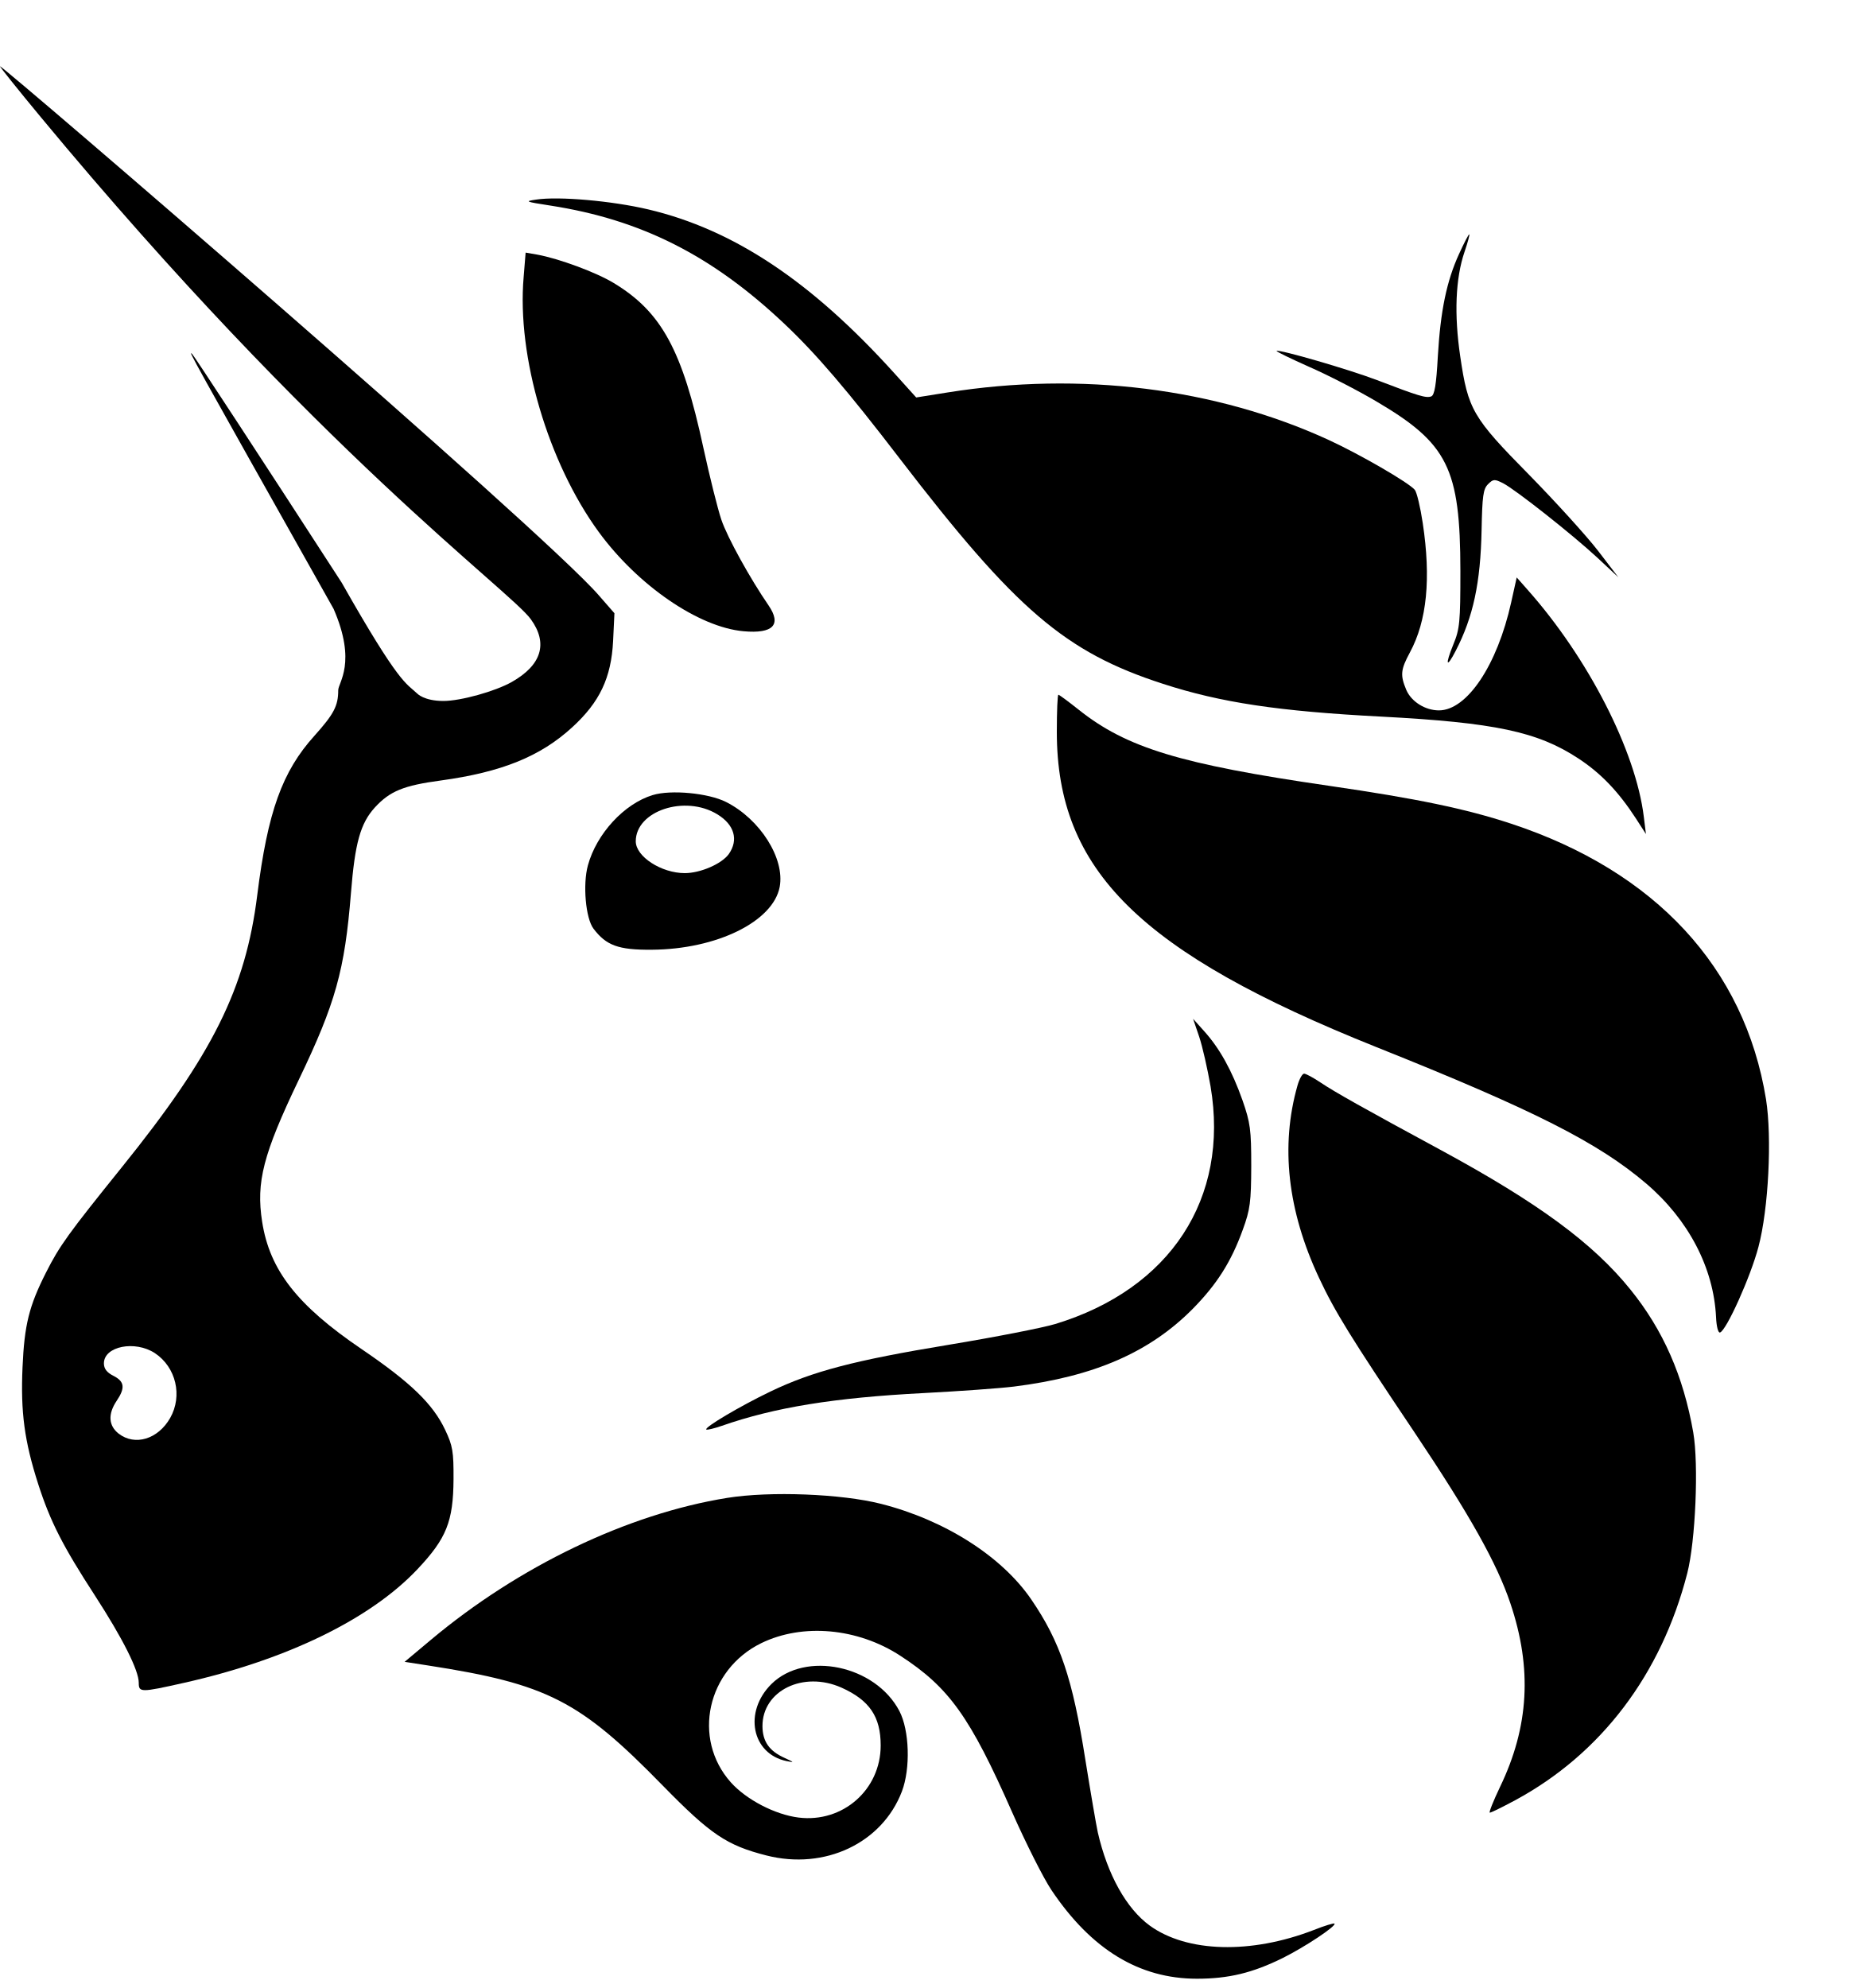
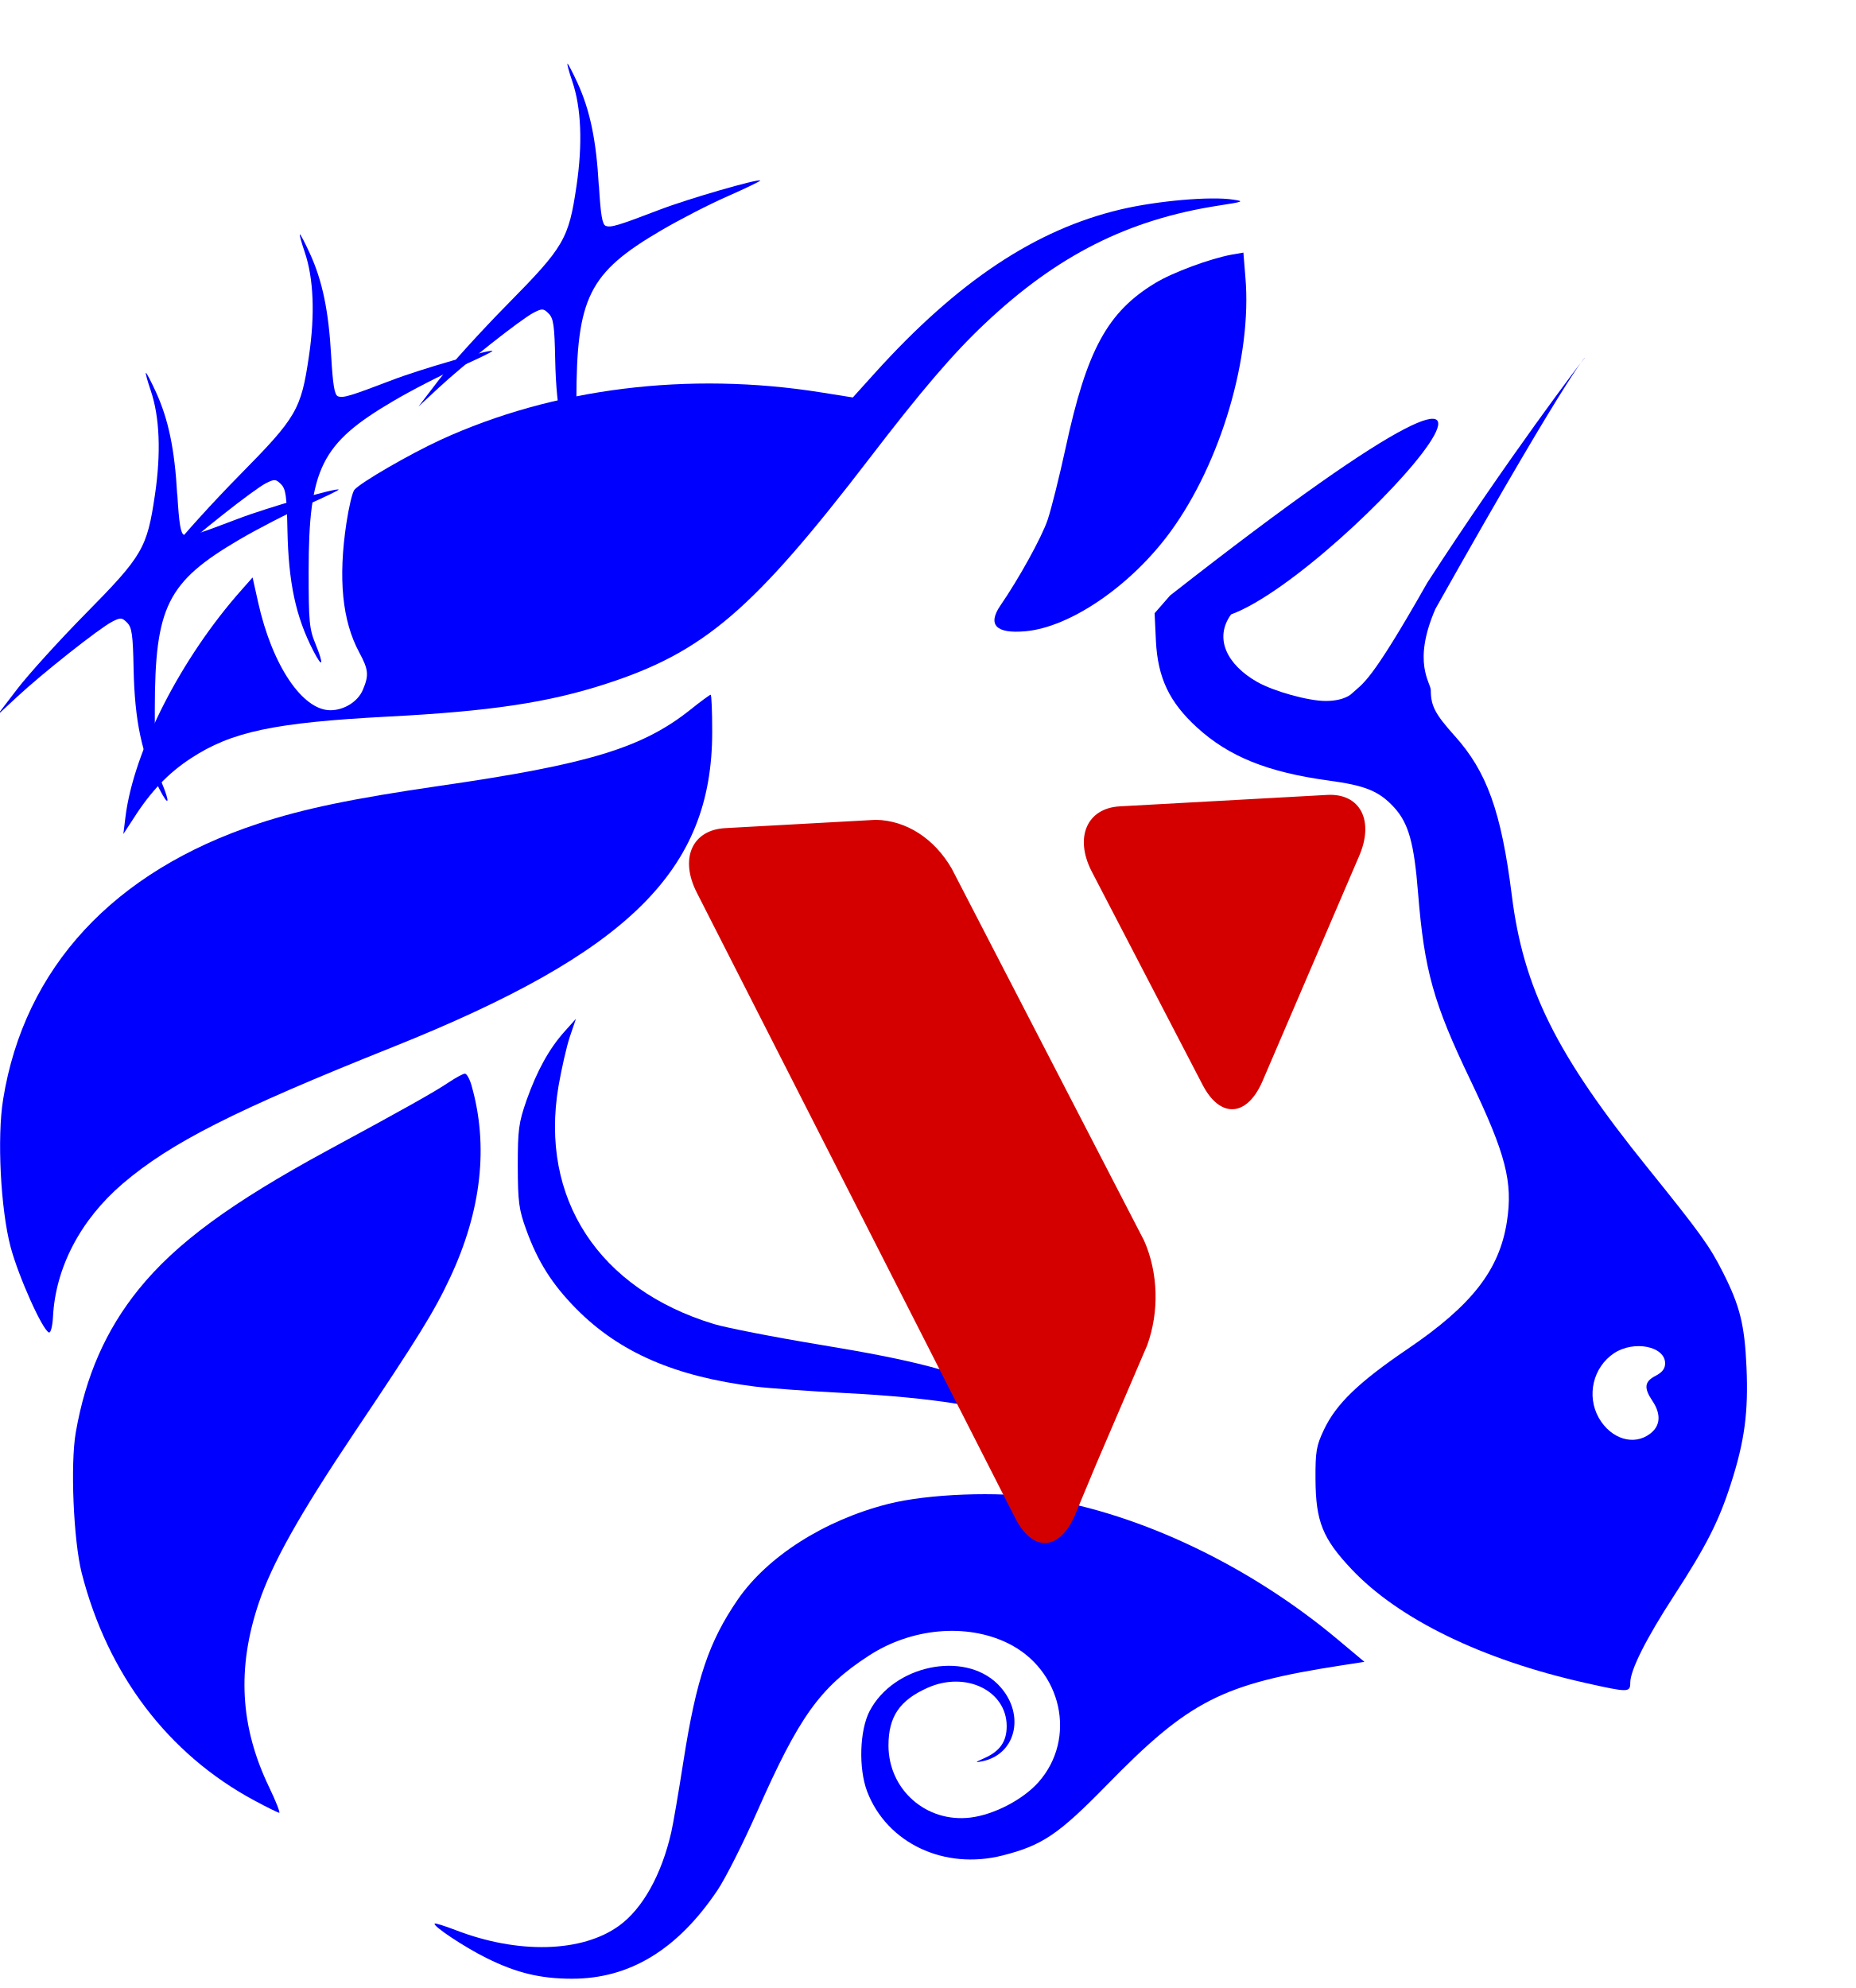
- <svg xmlns="http://www.w3.org/2000/svg" width="14" height="15" viewBox="0 0 14 15" fill="none">
-   <g style="mix-blend-mode:darken">
-     <path d="M4.152 1.551C3.964 1.522 3.956 1.519 4.045 1.506C4.214 1.48 4.615 1.515 4.891 1.58C5.535 1.732 6.121 2.122 6.747 2.815L6.913 2.999L7.151 2.961C8.153 2.801 9.172 2.928 10.024 3.319C10.259 3.427 10.629 3.641 10.675 3.696C10.69 3.714 10.717 3.827 10.735 3.947C10.798 4.365 10.767 4.684 10.638 4.923C10.568 5.053 10.564 5.094 10.611 5.206C10.649 5.294 10.753 5.36 10.857 5.36C11.069 5.36 11.297 5.019 11.402 4.546L11.444 4.357L11.527 4.451C11.983 4.965 12.342 5.665 12.403 6.163L12.419 6.293L12.343 6.175C12.211 5.972 12.078 5.833 11.908 5.722C11.602 5.521 11.279 5.452 10.422 5.407C9.648 5.367 9.21 5.301 8.776 5.16C8.037 4.921 7.665 4.602 6.787 3.458C6.397 2.949 6.157 2.668 5.917 2.442C5.372 1.927 4.837 1.657 4.152 1.551Z" fill="black" />
-     <path d="M10.849 2.686C10.869 2.346 10.915 2.121 11.009 1.916C11.046 1.835 11.08 1.768 11.086 1.768C11.091 1.768 11.075 1.828 11.05 1.901C10.982 2.101 10.971 2.373 11.018 2.69C11.077 3.092 11.111 3.15 11.539 3.584C11.739 3.788 11.972 4.045 12.057 4.155L12.211 4.356L12.057 4.212C11.869 4.037 11.436 3.695 11.341 3.646C11.277 3.614 11.267 3.614 11.228 3.653C11.191 3.689 11.184 3.743 11.179 3.999C11.171 4.398 11.116 4.654 10.984 4.91C10.913 5.048 10.902 5.019 10.966 4.862C11.014 4.746 11.019 4.694 11.019 4.308C11.018 3.533 10.925 3.346 10.382 3.027C10.245 2.946 10.018 2.829 9.878 2.768C9.739 2.706 9.628 2.652 9.632 2.648C9.647 2.633 10.177 2.787 10.39 2.868C10.708 2.99 10.76 3.005 10.799 2.991C10.824 2.981 10.837 2.906 10.849 2.686Z" fill="black" />
-     <path d="M4.517 4.013C4.136 3.491 3.899 2.69 3.951 2.091L3.966 1.906L4.053 1.921C4.217 1.951 4.498 2.055 4.63 2.135C4.991 2.353 5.148 2.64 5.307 3.378C5.354 3.594 5.415 3.839 5.443 3.922C5.488 4.055 5.66 4.366 5.799 4.568C5.899 4.714 5.833 4.783 5.611 4.763C5.272 4.733 4.813 4.418 4.517 4.013Z" fill="black" />
-     <path d="M10.386 7.901C8.602 7.187 7.974 6.567 7.974 5.522C7.974 5.368 7.979 5.242 7.986 5.242C7.992 5.242 8.061 5.293 8.139 5.355C8.501 5.643 8.906 5.766 10.027 5.929C10.688 6.025 11.059 6.102 11.402 6.215C12.49 6.574 13.164 7.302 13.325 8.294C13.371 8.583 13.344 9.123 13.268 9.408C13.209 9.633 13.026 10.039 12.978 10.054C12.964 10.059 12.951 10.008 12.948 9.938C12.93 9.566 12.74 9.203 12.422 8.931C12.06 8.622 11.575 8.376 10.386 7.901Z" fill="black" />
-     <path d="M9.134 8.197C9.111 8.065 9.073 7.896 9.048 7.822L9.002 7.687L9.087 7.782C9.204 7.912 9.296 8.079 9.375 8.302C9.434 8.472 9.441 8.522 9.441 8.798C9.44 9.069 9.433 9.126 9.377 9.279C9.29 9.52 9.182 9.69 9.001 9.874C8.675 10.204 8.256 10.386 7.651 10.462C7.546 10.475 7.24 10.497 6.971 10.511C6.292 10.546 5.845 10.619 5.444 10.759C5.386 10.779 5.335 10.791 5.329 10.786C5.313 10.77 5.587 10.608 5.812 10.5C6.13 10.347 6.447 10.264 7.157 10.147C7.508 10.089 7.87 10.018 7.962 9.99C8.83 9.726 9.277 9.043 9.134 8.197Z" fill="black" />
-     <path d="M9.952 9.641C9.715 9.135 9.66 8.646 9.79 8.19C9.804 8.141 9.826 8.101 9.84 8.101C9.853 8.101 9.909 8.131 9.964 8.168C10.073 8.241 10.292 8.364 10.876 8.68C11.604 9.075 12.02 9.38 12.302 9.73C12.549 10.035 12.702 10.384 12.776 10.808C12.818 11.049 12.793 11.628 12.731 11.87C12.535 12.634 12.08 13.234 11.431 13.584C11.336 13.635 11.251 13.677 11.241 13.677C11.232 13.678 11.267 13.59 11.318 13.483C11.537 13.029 11.562 12.588 11.396 12.097C11.295 11.796 11.089 11.429 10.673 10.808C10.189 10.087 10.071 9.895 9.952 9.641Z" fill="black" />
-     <path d="M3.25 12.374C3.913 11.818 4.736 11.423 5.487 11.302C5.81 11.25 6.349 11.271 6.648 11.347C7.128 11.469 7.558 11.742 7.781 12.068C7.999 12.387 8.093 12.664 8.19 13.282C8.229 13.525 8.271 13.77 8.283 13.825C8.356 14.145 8.499 14.401 8.675 14.529C8.956 14.733 9.439 14.746 9.914 14.562C9.994 14.53 10.064 14.509 10.069 14.514C10.086 14.531 9.847 14.69 9.678 14.774C9.451 14.886 9.271 14.93 9.031 14.93C8.596 14.93 8.235 14.71 7.934 14.262C7.874 14.173 7.741 13.909 7.637 13.674C7.319 12.953 7.162 12.733 6.793 12.493C6.471 12.283 6.056 12.246 5.744 12.398C5.335 12.598 5.22 13.118 5.514 13.448C5.631 13.579 5.848 13.692 6.026 13.714C6.359 13.755 6.645 13.504 6.645 13.17C6.645 12.953 6.561 12.829 6.35 12.734C6.061 12.605 5.752 12.756 5.753 13.025C5.754 13.14 5.804 13.212 5.92 13.264C5.994 13.298 5.996 13.3 5.935 13.288C5.671 13.233 5.609 12.916 5.821 12.706C6.077 12.454 6.605 12.565 6.786 12.91C6.862 13.055 6.871 13.343 6.805 13.517C6.656 13.907 6.223 14.112 5.783 14C5.484 13.924 5.362 13.842 5.001 13.473C4.374 12.831 4.131 12.706 3.227 12.566L3.053 12.539L3.25 12.374Z" fill="black" />
-     <path fill-rule="evenodd" clip-rule="evenodd" d="M0.308 0.884C2.402 3.41 3.845 4.452 4.005 4.672C4.137 4.854 4.087 5.018 3.861 5.146C3.735 5.217 3.475 5.289 3.346 5.289C3.199 5.289 3.148 5.233 3.148 5.233C3.063 5.153 3.015 5.167 2.578 4.396C1.972 3.46 1.464 2.684 1.45 2.671C1.418 2.641 1.419 2.642 2.517 4.594C2.694 5.001 2.552 5.15 2.552 5.208C2.552 5.326 2.519 5.388 2.373 5.551C2.129 5.821 2.02 6.125 1.941 6.754C1.853 7.459 1.605 7.957 0.917 8.81C0.515 9.309 0.449 9.4 0.347 9.602C0.219 9.855 0.184 9.997 0.17 10.316C0.155 10.655 0.184 10.873 0.288 11.197C0.379 11.48 0.474 11.666 0.717 12.04C0.926 12.363 1.047 12.603 1.047 12.697C1.047 12.771 1.061 12.771 1.386 12.698C2.163 12.524 2.794 12.217 3.149 11.841C3.369 11.608 3.42 11.48 3.422 11.161C3.423 10.953 3.416 10.909 3.359 10.789C3.267 10.594 3.099 10.431 2.728 10.179C2.243 9.85 2.035 9.584 1.978 9.219C1.931 8.919 1.986 8.708 2.254 8.148C2.532 7.569 2.601 7.322 2.648 6.739C2.678 6.362 2.719 6.213 2.828 6.093C2.942 5.969 3.044 5.927 3.326 5.889C3.785 5.826 4.077 5.708 4.317 5.488C4.525 5.298 4.612 5.114 4.626 4.837L4.636 4.627L4.519 4.493C4.098 4.004 0.026 0.5 0 0.5C-0.005 0.5 0.133 0.673 0.308 0.884ZM1.284 10.699C1.379 10.531 1.328 10.316 1.169 10.21C1.018 10.111 0.784 10.158 0.784 10.287C0.784 10.327 0.806 10.356 0.856 10.381C0.94 10.424 0.946 10.472 0.88 10.57C0.813 10.67 0.819 10.757 0.895 10.817C1.018 10.912 1.192 10.86 1.284 10.699Z" fill="black" />
-     <path fill-rule="evenodd" clip-rule="evenodd" d="M4.925 5.999C4.71 6.064 4.501 6.291 4.436 6.529C4.396 6.674 4.419 6.929 4.478 7.007C4.574 7.134 4.666 7.168 4.917 7.166C5.407 7.163 5.833 6.954 5.883 6.692C5.923 6.478 5.736 6.181 5.478 6.051C5.345 5.984 5.062 5.957 4.925 5.999ZM5.499 6.444C5.574 6.337 5.541 6.222 5.412 6.144C5.168 5.995 4.797 6.118 4.797 6.348C4.797 6.463 4.99 6.588 5.167 6.588C5.285 6.588 5.446 6.518 5.499 6.444Z" fill="black" />
+ <svg xmlns="http://www.w3.org/2000/svg" id="svg22" version="1.1" fill="none" viewBox="0 0 14 15" height="15" width="14">
+   <defs id="defs26" />
+   <g transform="matrix(-1,0,0,1,13.34776,0)" id="g20" style="mix-blend-mode:darken;fill:#0000ff">
+     <path style="fill:#0000ff" id="path2" fill="#000000" d="M 4.152,1.551 C 3.964,1.522 3.956,1.519 4.045,1.506 4.214,1.48 4.615,1.515 4.891,1.58 5.535,1.732 6.121,2.122 6.747,2.815 l 0.166,0.184 0.238,-0.038 C 8.153,2.801 9.172,2.928 10.024,3.319 c 0.234,0.108 0.604,0.322 0.65,0.377 0.015,0.018 0.042,0.131 0.06,0.251 0.063,0.417 0.032,0.737 -0.097,0.976 -0.07,0.13 -0.074,0.171 -0.027,0.282 0.037,0.089 0.142,0.154 0.245,0.154 0.212,-2.9e-4 0.44,-0.341 0.545,-0.814 l 0.042,-0.188 0.083,0.094 c 0.456,0.513 0.814,1.214 0.876,1.712 l 0.016,0.13 -0.077,-0.118 C 12.211,5.972 12.078,5.833 11.908,5.722 11.602,5.521 11.279,5.452 10.422,5.407 9.648,5.367 9.21,5.301 8.776,5.16 8.037,4.921 7.665,4.602 6.787,3.458 6.397,2.949 6.157,2.668 5.917,2.442 5.372,1.927 4.837,1.657 4.152,1.551 Z" />
+     <path style="fill:#0000ff" id="path4" fill="#000000" d="m 10.849,2.686 c 0.019,-0.341 0.066,-0.565 0.159,-0.77 0.037,-0.081 0.072,-0.148 0.077,-0.148 0.005,0 -0.011,0.06 -0.036,0.133 -0.068,0.199 -0.079,0.471 -0.032,0.788 0.059,0.402 0.093,0.46 0.521,0.894 0.201,0.204 0.434,0.461 0.518,0.571 L 12.211,4.356 12.057,4.212 C 11.869,4.037 11.436,3.695 11.341,3.646 11.277,3.614 11.267,3.614 11.228,3.653 11.191,3.689 11.184,3.743 11.179,3.999 11.171,4.398 11.116,4.654 10.984,4.91 10.913,5.048 10.902,5.019 10.966,4.862 11.014,4.746 11.019,4.694 11.019,4.308 11.018,3.533 10.925,3.346 10.382,3.027 10.245,2.946 10.018,2.829 9.878,2.768 9.739,2.706 9.628,2.652 9.632,2.648 c 0.015,-0.015 0.545,0.138 0.758,0.22 0.317,0.121 0.369,0.137 0.408,0.122 0.026,-0.01 0.038,-0.085 0.051,-0.304 z" />
+     <path style="fill:#0000ff" id="path6" fill="#000000" d="M 4.517,4.013 C 4.136,3.491 3.899,2.69 3.951,2.091 L 3.966,1.906 4.053,1.921 C 4.217,1.951 4.498,2.055 4.63,2.135 4.991,2.353 5.148,2.64 5.307,3.378 5.354,3.594 5.415,3.839 5.443,3.922 5.488,4.055 5.66,4.366 5.799,4.568 5.899,4.714 5.833,4.783 5.611,4.763 5.272,4.733 4.813,4.418 4.517,4.013 Z" />
+     <path style="fill:#0000ff" id="path8" fill="#000000" d="M 10.386,7.901 C 8.602,7.187 7.974,6.567 7.974,5.522 c 0,-0.154 0.005,-0.28 0.012,-0.28 0.006,0 0.076,0.051 0.153,0.113 0.362,0.288 0.767,0.412 1.888,0.574 0.66,0.096 1.031,0.173 1.374,0.286 1.089,0.359 1.763,1.087 1.923,2.079 0.047,0.288 0.019,0.829 -0.056,1.114 -0.06,0.225 -0.242,0.631 -0.29,0.646 -0.013,0.004 -0.026,-0.047 -0.03,-0.116 C 12.93,9.566 12.74,9.203 12.422,8.931 12.06,8.622 11.575,8.376 10.386,7.901 Z" />
+     <path style="fill:#0000ff" id="path10" fill="#000000" d="M 9.134,8.197 C 9.111,8.065 9.073,7.896 9.048,7.822 L 9.002,7.687 9.087,7.782 C 9.204,7.912 9.296,8.079 9.375,8.302 9.434,8.472 9.441,8.522 9.441,8.798 9.44,9.069 9.433,9.126 9.377,9.279 9.29,9.52 9.182,9.69 9.001,9.874 8.675,10.204 8.256,10.386 7.651,10.462 7.546,10.475 7.24,10.497 6.971,10.511 6.292,10.546 5.845,10.619 5.444,10.759 5.386,10.779 5.335,10.791 5.329,10.786 5.313,10.77 5.587,10.608 5.812,10.5 6.13,10.347 6.447,10.264 7.157,10.147 7.508,10.089 7.87,10.018 7.962,9.99 8.83,9.726 9.277,9.043 9.134,8.197 Z" />
+     <path style="fill:#0000ff" id="path12" fill="#000000" d="M 9.952,9.641 C 9.715,9.135 9.66,8.646 9.79,8.19 9.804,8.141 9.826,8.101 9.84,8.101 c 0.013,0 0.069,0.03 0.124,0.067 0.109,0.073 0.328,0.196 0.912,0.512 0.728,0.395 1.144,0.7 1.426,1.049 0.247,0.306 0.4,0.654 0.474,1.079 0.042,0.24 0.017,0.819 -0.045,1.062 -0.196,0.764 -0.651,1.364 -1.3,1.714 -0.095,0.051 -0.18,0.093 -0.19,0.094 -0.009,2e-4 0.025,-0.087 0.077,-0.195 0.218,-0.454 0.243,-0.895 0.078,-1.386 C 11.295,11.796 11.089,11.429 10.673,10.808 10.189,10.087 10.071,9.895 9.952,9.641 Z" />
+     <path style="fill:#0000ff" id="path14" fill="#000000" d="m 3.25,12.374 c 0.662,-0.556 1.486,-0.95 2.236,-1.071 0.323,-0.052 0.862,-0.032 1.162,0.045 0.48,0.122 0.909,0.396 1.133,0.721 0.218,0.318 0.312,0.596 0.409,1.213 0.038,0.244 0.08,0.488 0.093,0.543 0.073,0.32 0.216,0.576 0.392,0.704 0.28,0.204 0.763,0.217 1.238,0.033 0.081,-0.031 0.151,-0.053 0.155,-0.048 0.017,0.017 -0.222,0.176 -0.391,0.26 C 9.451,14.886 9.271,14.93 9.031,14.93 8.596,14.93 8.235,14.71 7.934,14.262 7.874,14.173 7.741,13.909 7.637,13.674 7.319,12.953 7.162,12.733 6.793,12.493 6.471,12.283 6.056,12.246 5.744,12.398 c -0.41,0.2 -0.524,0.72 -0.231,1.05 0.117,0.131 0.334,0.244 0.512,0.266 0.333,0.041 0.619,-0.21 0.619,-0.544 0,-0.217 -0.084,-0.341 -0.295,-0.435 -0.288,-0.129 -0.598,0.022 -0.597,0.291 6.4e-4,0.115 0.051,0.187 0.167,0.239 0.074,0.033 0.076,0.036 0.015,0.024 C 5.671,13.233 5.609,12.916 5.821,12.706 6.077,12.454 6.605,12.565 6.786,12.91 6.862,13.055 6.871,13.343 6.805,13.517 6.656,13.907 6.223,14.112 5.783,14 5.484,13.924 5.362,13.842 5.001,13.473 4.374,12.831 4.131,12.706 3.227,12.566 L 3.053,12.539 Z" />
+     <path style="fill:#0000ff" id="path16" fill="#000000" d="M 4.059,4.636 C 4.191,4.818 4.087,5.018 3.861,5.146 3.735,5.217 3.475,5.289 3.346,5.289 3.199,5.289 3.148,5.233 3.148,5.233 3.063,5.153 3.015,5.167 2.578,4.396 1.972,3.46 1.41,2.72 1.396,2.707 1.364,2.677 1.419,2.642 2.517,4.594 2.694,5.001 2.552,5.15 2.552,5.208 2.552,5.326 2.519,5.388 2.373,5.551 2.129,5.821 2.02,6.125 1.941,6.754 1.853,7.459 1.605,7.957 0.917,8.81 0.515,9.309 0.449,9.4 0.347,9.602 0.219,9.855 0.184,9.997 0.17,10.316 c -0.015,0.338 0.014,0.557 0.118,0.88 0.091,0.283 0.186,0.47 0.429,0.844 0.21,0.323 0.33,0.562 0.33,0.656 0,0.075 0.014,0.075 0.339,0.002 0.777,-0.174 1.408,-0.481 1.763,-0.857 0.22,-0.233 0.271,-0.361 0.273,-0.68 C 3.423,10.953 3.416,10.909 3.359,10.789 3.267,10.594 3.099,10.431 2.728,10.179 2.243,9.85 2.035,9.584 1.978,9.219 1.931,8.919 1.986,8.708 2.254,8.148 2.532,7.569 2.601,7.322 2.648,6.739 2.678,6.362 2.719,6.213 2.828,6.093 2.942,5.969 3.044,5.927 3.326,5.889 3.785,5.826 4.077,5.708 4.317,5.488 4.525,5.298 4.612,5.114 4.626,4.837 L 4.636,4.627 4.519,4.493 C 0.788,1.57 3.195,4.318 4.059,4.636 Z M 1.284,10.699 C 1.379,10.531 1.328,10.316 1.169,10.21 1.018,10.111 0.784,10.158 0.784,10.287 c 0,0.04 0.022,0.068 0.072,0.094 0.084,0.043 0.09,0.091 0.024,0.189 -0.067,0.1 -0.061,0.187 0.015,0.246 0.123,0.096 0.297,0.043 0.389,-0.117 z" clip-rule="evenodd" fill-rule="evenodd" />
  </g>
+   <g id="g916" transform="matrix(0.04821587,0.01451372,-0.01022551,0.06568871,-10.37786,-10.13799)" style="fill:#d40000">
+     <path id="path914" d="m 441.881,181.31 c 3.406,3.128 7.36,2.085 8.855,-2.335 l 9.213,-27.912 c 1.495,-4.421 -1.289,-6.971 -6.19,-5.679 l -30.742,8.107 c -4.845,1.278 -6.071,4.886 -2.721,8.028 z m -17.876,53.772 c 3.406,3.128 7.304,2.1 8.799,-2.32 l 2.014,-6.359 4.839,-14.68 c 1.044,-4.09 -0.024,-8.311 -2.879,-11.373 l -37.421,-34.474 c -3.305,-2.731 -7.911,-3.794 -12.485,-2.853 l -22.333,5.889 c -4.901,1.292 -6.139,4.851 -2.721,8.028 z" class="st1" style="fill:#d40000;fill-opacity:1;stroke-width:0.543" />
+   </g>
+   <rect y="0.651" x="6.777" height="1.988" width="6.831" id="rect863" style="fill:#000000;fill-opacity:0" />
+   <rect y="0.398" x="10.319" height="1.88" width="2.982" id="rect865" style="fill:#000000;fill-opacity:0" />
+   <rect y="1.518" x="10.97" height="1.627" width="2.458" id="rect867" style="fill:#000000;fill-opacity:0;stroke-width:2.732" />
+   <rect y="2.892" x="4.572" height="3.578" width="2.024" id="rect871" style="fill:#000000;fill-opacity:0" />
+   <rect y="0.416" x="4.373" height="1.211" width="3.054" id="rect873" style="fill:#000000;fill-opacity:0" />
+   <path id="path875" d="m 12.114,12.723 c -0.03,-0.008 -0.131,-0.033 -0.226,-0.055 -0.532,-0.125 -1.04,-0.338 -1.382,-0.582 -0.213,-0.151 -0.423,-0.374 -0.5,-0.53 -0.061,-0.125 -0.061,-0.125 -0.061,-0.387 0,-0.263 4.6e-6,-0.263 0.062,-0.389 0.081,-0.164 0.247,-0.328 0.553,-0.546 0.531,-0.377 0.712,-0.584 0.791,-0.901 C 11.441,8.977 11.4,8.785 11.094,8.123 10.827,7.546 10.773,7.353 10.713,6.769 10.667,6.325 10.633,6.207 10.512,6.079 10.398,5.96 10.316,5.927 9.991,5.874 9.526,5.798 9.233,5.669 9,5.437 8.815,5.251 8.726,5.025 8.726,4.731 8.726,4.634 8.731,4.622 8.808,4.532 8.997,4.313 9.839,3.549 11.184,2.375 c 1.181,-1.031 2.041,-1.768 2.051,-1.758 0.008,0.008 -0.442,0.549 -0.765,0.919 -0.855,0.979 -1.731,1.861 -2.767,2.786 -0.378,0.337 -0.434,0.406 -0.434,0.54 -3.034e-4,0.107 0.048,0.182 0.166,0.26 0.155,0.102 0.355,0.161 0.549,0.163 l 0.164,0.001 0.085,-0.069 c 0.088,-0.072 0.27,-0.334 0.448,-0.645 0.13,-0.227 0.995,-1.556 1.005,-1.546 0.004,0.004 -0.189,0.359 -0.429,0.787 -0.241,0.428 -0.453,0.825 -0.473,0.882 -0.047,0.136 -0.06,0.283 -0.034,0.383 0.012,0.045 0.028,0.119 0.036,0.165 0.02,0.11 0.05,0.163 0.172,0.304 0.248,0.287 0.353,0.57 0.433,1.166 0.106,0.782 0.334,1.236 1.112,2.205 0.287,0.357 0.396,0.514 0.491,0.702 0.144,0.287 0.165,0.39 0.166,0.816 5.6e-4,0.349 -0.001,0.369 -0.056,0.57 -0.104,0.383 -0.182,0.55 -0.495,1.049 -0.2,0.32 -0.297,0.508 -0.315,0.614 -0.011,0.066 -0.016,0.071 -0.069,0.07 -0.031,-8.96e-4 -0.082,-0.008 -0.111,-0.016 z m 0.287,-1.869 c 0.124,-0.052 0.151,-0.161 0.073,-0.295 -0.053,-0.091 -0.047,-0.13 0.027,-0.174 0.059,-0.035 0.082,-0.084 0.064,-0.139 -0.033,-0.105 -0.291,-0.123 -0.415,-0.028 -0.221,0.169 -0.162,0.565 0.095,0.643 0.071,0.021 0.089,0.021 0.156,-0.007 z" style="fill:#000000;fill-opacity:0;stroke-width:0.018" />
+   <path id="path877" d="m 12.114,12.723 c -0.03,-0.008 -0.131,-0.033 -0.226,-0.055 -0.532,-0.125 -1.04,-0.338 -1.382,-0.582 -0.213,-0.151 -0.423,-0.374 -0.5,-0.53 -0.061,-0.125 -0.061,-0.125 -0.061,-0.387 0,-0.263 4.6e-6,-0.263 0.062,-0.389 0.081,-0.164 0.247,-0.328 0.553,-0.546 0.531,-0.377 0.712,-0.584 0.791,-0.901 C 11.441,8.977 11.4,8.785 11.094,8.123 10.827,7.546 10.773,7.353 10.713,6.769 10.667,6.325 10.633,6.207 10.512,6.079 10.398,5.96 10.316,5.927 9.991,5.874 9.526,5.798 9.233,5.669 9,5.437 8.815,5.251 8.726,5.025 8.726,4.731 8.726,4.634 8.731,4.622 8.808,4.532 8.997,4.313 9.839,3.549 11.184,2.375 c 1.181,-1.031 2.041,-1.768 2.051,-1.758 0.008,0.008 -0.442,0.549 -0.765,0.919 -0.855,0.979 -1.731,1.861 -2.767,2.786 -0.378,0.337 -0.434,0.406 -0.434,0.54 -3.034e-4,0.107 0.048,0.182 0.166,0.26 0.155,0.102 0.355,0.161 0.549,0.163 l 0.164,0.001 0.085,-0.069 c 0.088,-0.072 0.27,-0.334 0.448,-0.645 0.13,-0.227 0.995,-1.556 1.005,-1.546 0.004,0.004 -0.189,0.359 -0.429,0.787 -0.241,0.428 -0.453,0.825 -0.473,0.882 -0.047,0.136 -0.06,0.283 -0.034,0.383 0.012,0.045 0.028,0.119 0.036,0.165 0.02,0.11 0.05,0.163 0.172,0.304 0.248,0.287 0.353,0.57 0.433,1.166 0.106,0.782 0.334,1.236 1.112,2.205 0.287,0.357 0.396,0.514 0.491,0.702 0.144,0.287 0.165,0.39 0.166,0.816 5.6e-4,0.349 -0.001,0.369 -0.056,0.57 -0.104,0.383 -0.182,0.55 -0.495,1.049 -0.2,0.32 -0.297,0.508 -0.315,0.614 -0.011,0.066 -0.016,0.071 -0.069,0.07 -0.031,-8.96e-4 -0.082,-0.008 -0.111,-0.016 z m 0.287,-1.869 c 0.124,-0.052 0.151,-0.161 0.073,-0.295 -0.053,-0.091 -0.047,-0.13 0.027,-0.174 0.059,-0.035 0.082,-0.084 0.064,-0.139 -0.033,-0.105 -0.291,-0.123 -0.415,-0.028 -0.221,0.169 -0.162,0.565 0.095,0.643 0.071,0.021 0.089,0.021 0.156,-0.007 z" style="fill:#000000;fill-opacity:0;stroke-width:0.018" />
+   <path id="path879" d="m 12.114,12.723 c -0.03,-0.008 -0.131,-0.033 -0.226,-0.055 -0.532,-0.125 -1.04,-0.338 -1.382,-0.582 -0.213,-0.151 -0.423,-0.374 -0.5,-0.53 -0.061,-0.125 -0.061,-0.125 -0.061,-0.387 0,-0.263 4.6e-6,-0.263 0.062,-0.389 0.081,-0.164 0.247,-0.328 0.553,-0.546 0.531,-0.377 0.712,-0.584 0.791,-0.901 C 11.441,8.977 11.4,8.785 11.094,8.123 10.827,7.546 10.773,7.353 10.713,6.769 10.667,6.325 10.633,6.207 10.512,6.079 10.398,5.96 10.316,5.927 9.991,5.874 9.526,5.798 9.233,5.669 9,5.437 8.815,5.251 8.726,5.025 8.726,4.731 8.726,4.634 8.731,4.622 8.808,4.532 8.997,4.313 9.839,3.549 11.184,2.375 c 1.181,-1.031 2.041,-1.768 2.051,-1.758 0.008,0.008 -0.442,0.549 -0.765,0.919 -0.855,0.979 -1.731,1.861 -2.767,2.786 -0.378,0.337 -0.434,0.406 -0.434,0.54 -3.034e-4,0.107 0.048,0.182 0.166,0.26 0.155,0.102 0.355,0.161 0.549,0.163 l 0.164,0.001 0.085,-0.069 c 0.088,-0.072 0.27,-0.334 0.448,-0.645 0.13,-0.227 0.995,-1.556 1.005,-1.546 0.004,0.004 -0.189,0.359 -0.429,0.787 -0.241,0.428 -0.453,0.825 -0.473,0.882 -0.047,0.136 -0.06,0.283 -0.034,0.383 0.012,0.045 0.028,0.119 0.036,0.165 0.02,0.11 0.05,0.163 0.172,0.304 0.248,0.287 0.353,0.57 0.433,1.166 0.106,0.782 0.334,1.236 1.112,2.205 0.287,0.357 0.396,0.514 0.491,0.702 0.144,0.287 0.165,0.39 0.166,0.816 5.6e-4,0.349 -0.001,0.369 -0.056,0.57 -0.104,0.383 -0.182,0.55 -0.495,1.049 -0.2,0.32 -0.297,0.508 -0.315,0.614 -0.011,0.066 -0.016,0.071 -0.069,0.07 -0.031,-8.96e-4 -0.082,-0.008 -0.111,-0.016 z m 0.287,-1.869 c 0.124,-0.052 0.151,-0.161 0.073,-0.295 -0.053,-0.091 -0.047,-0.13 0.027,-0.174 0.059,-0.035 0.082,-0.084 0.064,-0.139 -0.033,-0.105 -0.291,-0.123 -0.415,-0.028 -0.221,0.169 -0.162,0.565 0.095,0.643 0.071,0.021 0.089,0.021 0.156,-0.007 z" style="fill:#000000;fill-opacity:0;stroke-width:0.018" />
+   <path id="path881" d="m 12.114,12.723 c -0.03,-0.008 -0.131,-0.033 -0.226,-0.055 -0.532,-0.125 -1.04,-0.338 -1.382,-0.582 -0.213,-0.151 -0.423,-0.374 -0.5,-0.53 -0.061,-0.125 -0.061,-0.125 -0.061,-0.387 0,-0.263 4.6e-6,-0.263 0.062,-0.389 0.081,-0.164 0.247,-0.328 0.553,-0.546 0.531,-0.377 0.712,-0.584 0.791,-0.901 C 11.441,8.977 11.4,8.785 11.094,8.123 10.827,7.546 10.773,7.353 10.713,6.769 10.667,6.325 10.633,6.207 10.512,6.079 10.398,5.96 10.316,5.927 9.991,5.874 9.526,5.798 9.233,5.669 9,5.437 8.815,5.251 8.726,5.025 8.726,4.731 8.726,4.634 8.731,4.622 8.808,4.532 8.997,4.313 9.839,3.549 11.184,2.375 c 1.181,-1.031 2.041,-1.768 2.051,-1.758 0.008,0.008 -0.442,0.549 -0.765,0.919 -0.855,0.979 -1.731,1.861 -2.767,2.786 -0.378,0.337 -0.434,0.406 -0.434,0.54 -3.034e-4,0.107 0.048,0.182 0.166,0.26 0.155,0.102 0.355,0.161 0.549,0.163 l 0.164,0.001 0.085,-0.069 c 0.088,-0.072 0.27,-0.334 0.448,-0.645 0.13,-0.227 0.995,-1.556 1.005,-1.546 0.004,0.004 -0.189,0.359 -0.429,0.787 -0.241,0.428 -0.453,0.825 -0.473,0.882 -0.047,0.136 -0.06,0.283 -0.034,0.383 0.012,0.045 0.028,0.119 0.036,0.165 0.02,0.11 0.05,0.163 0.172,0.304 0.248,0.287 0.353,0.57 0.433,1.166 0.106,0.782 0.334,1.236 1.112,2.205 0.287,0.357 0.396,0.514 0.491,0.702 0.144,0.287 0.165,0.39 0.166,0.816 5.6e-4,0.349 -0.001,0.369 -0.056,0.57 -0.104,0.383 -0.182,0.55 -0.495,1.049 -0.2,0.32 -0.297,0.508 -0.315,0.614 -0.011,0.066 -0.016,0.071 -0.069,0.07 -0.031,-8.96e-4 -0.082,-0.008 -0.111,-0.016 z m 0.287,-1.869 c 0.124,-0.052 0.151,-0.161 0.073,-0.295 -0.053,-0.091 -0.047,-0.13 0.027,-0.174 0.059,-0.035 0.082,-0.084 0.064,-0.139 -0.033,-0.105 -0.291,-0.123 -0.415,-0.028 -0.221,0.169 -0.162,0.565 0.095,0.643 0.071,0.021 0.089,0.021 0.156,-0.007 z" style="fill:#000000;fill-opacity:0;stroke-width:0.018" />
+   <path id="path883" d="m 12.114,12.723 c -0.03,-0.008 -0.131,-0.033 -0.226,-0.055 -0.532,-0.125 -1.04,-0.338 -1.382,-0.582 -0.213,-0.151 -0.423,-0.374 -0.5,-0.53 -0.061,-0.125 -0.061,-0.125 -0.061,-0.387 0,-0.263 4.6e-6,-0.263 0.062,-0.389 0.081,-0.164 0.247,-0.328 0.553,-0.546 0.531,-0.377 0.712,-0.584 0.791,-0.901 C 11.441,8.977 11.4,8.785 11.094,8.123 10.827,7.546 10.773,7.353 10.713,6.769 10.667,6.325 10.633,6.207 10.512,6.079 10.398,5.96 10.316,5.927 9.991,5.874 9.526,5.798 9.233,5.669 9,5.437 8.815,5.251 8.726,5.025 8.726,4.731 8.726,4.634 8.731,4.622 8.808,4.532 8.997,4.313 9.839,3.549 11.184,2.375 c 1.181,-1.031 2.041,-1.768 2.051,-1.758 0.008,0.008 -0.442,0.549 -0.765,0.919 -0.855,0.979 -1.731,1.861 -2.767,2.786 -0.378,0.337 -0.434,0.406 -0.434,0.54 -3.034e-4,0.107 0.048,0.182 0.166,0.26 0.155,0.102 0.355,0.161 0.549,0.163 l 0.164,0.001 0.085,-0.069 c 0.088,-0.072 0.27,-0.334 0.448,-0.645 0.13,-0.227 0.995,-1.556 1.005,-1.546 0.004,0.004 -0.189,0.359 -0.429,0.787 -0.241,0.428 -0.453,0.825 -0.473,0.882 -0.047,0.136 -0.06,0.283 -0.034,0.383 0.012,0.045 0.028,0.119 0.036,0.165 0.02,0.11 0.05,0.163 0.172,0.304 0.248,0.287 0.353,0.57 0.433,1.166 0.106,0.782 0.334,1.236 1.112,2.205 0.287,0.357 0.396,0.514 0.491,0.702 0.144,0.287 0.165,0.39 0.166,0.816 5.6e-4,0.349 -0.001,0.369 -0.056,0.57 -0.104,0.383 -0.182,0.55 -0.495,1.049 -0.2,0.32 -0.297,0.508 -0.315,0.614 -0.011,0.066 -0.016,0.071 -0.069,0.07 -0.031,-8.96e-4 -0.082,-0.008 -0.111,-0.016 z m 0.287,-1.869 c 0.124,-0.052 0.151,-0.161 0.073,-0.295 -0.053,-0.091 -0.047,-0.13 0.027,-0.174 0.059,-0.035 0.082,-0.084 0.064,-0.139 -0.033,-0.105 -0.291,-0.123 -0.415,-0.028 -0.221,0.169 -0.162,0.565 0.095,0.643 0.071,0.021 0.089,0.021 0.156,-0.007 z" style="fill:#000000;fill-opacity:0;stroke-width:0.018" />
+   <path id="path885" d="m 12.114,12.723 c -0.03,-0.008 -0.131,-0.033 -0.226,-0.055 -0.532,-0.125 -1.04,-0.338 -1.382,-0.582 -0.213,-0.151 -0.423,-0.374 -0.5,-0.53 -0.061,-0.125 -0.061,-0.125 -0.061,-0.387 0,-0.263 4.6e-6,-0.263 0.062,-0.389 0.081,-0.164 0.247,-0.328 0.553,-0.546 0.531,-0.377 0.712,-0.584 0.791,-0.901 C 11.441,8.977 11.4,8.785 11.094,8.123 10.827,7.546 10.773,7.353 10.713,6.769 10.667,6.325 10.633,6.207 10.512,6.079 10.398,5.96 10.316,5.927 9.991,5.874 9.526,5.798 9.233,5.669 9,5.437 8.815,5.251 8.726,5.025 8.726,4.731 8.726,4.634 8.731,4.622 8.808,4.532 8.997,4.313 9.839,3.549 11.184,2.375 c 1.181,-1.031 2.041,-1.768 2.051,-1.758 0.008,0.008 -0.442,0.549 -0.765,0.919 -0.855,0.979 -1.731,1.861 -2.767,2.786 -0.378,0.337 -0.434,0.406 -0.434,0.54 -3.034e-4,0.107 0.048,0.182 0.166,0.26 0.155,0.102 0.355,0.161 0.549,0.163 l 0.164,0.001 0.085,-0.069 c 0.088,-0.072 0.27,-0.334 0.448,-0.645 0.13,-0.227 0.995,-1.556 1.005,-1.546 0.004,0.004 -0.189,0.359 -0.429,0.787 -0.241,0.428 -0.453,0.825 -0.473,0.882 -0.047,0.136 -0.06,0.283 -0.034,0.383 0.012,0.045 0.028,0.119 0.036,0.165 0.02,0.11 0.05,0.163 0.172,0.304 0.248,0.287 0.353,0.57 0.433,1.166 0.106,0.782 0.334,1.236 1.112,2.205 0.287,0.357 0.396,0.514 0.491,0.702 0.144,0.287 0.165,0.39 0.166,0.816 5.6e-4,0.349 -0.001,0.369 -0.056,0.57 -0.104,0.383 -0.182,0.55 -0.495,1.049 -0.2,0.32 -0.297,0.508 -0.315,0.614 -0.011,0.066 -0.016,0.071 -0.069,0.07 -0.031,-8.96e-4 -0.082,-0.008 -0.111,-0.016 z m 0.287,-1.869 c 0.124,-0.052 0.151,-0.161 0.073,-0.295 -0.053,-0.091 -0.047,-0.13 0.027,-0.174 0.059,-0.035 0.082,-0.084 0.064,-0.139 -0.033,-0.105 -0.291,-0.123 -0.415,-0.028 -0.221,0.169 -0.162,0.565 0.095,0.643 0.071,0.021 0.089,0.021 0.156,-0.007 z" style="fill:#000000;fill-opacity:0;stroke-width:0.018" />
+   <path id="path887" d="m 12.114,12.723 c -0.03,-0.008 -0.131,-0.033 -0.226,-0.055 -0.532,-0.125 -1.04,-0.338 -1.382,-0.582 -0.213,-0.151 -0.423,-0.374 -0.5,-0.53 -0.061,-0.125 -0.061,-0.125 -0.061,-0.387 0,-0.263 4.6e-6,-0.263 0.062,-0.389 0.081,-0.164 0.247,-0.328 0.553,-0.546 0.531,-0.377 0.712,-0.584 0.791,-0.901 C 11.441,8.977 11.4,8.785 11.094,8.123 10.827,7.546 10.773,7.353 10.713,6.769 10.667,6.325 10.633,6.207 10.512,6.079 10.398,5.96 10.316,5.927 9.991,5.874 9.526,5.798 9.233,5.669 9,5.437 8.815,5.251 8.726,5.025 8.726,4.731 8.726,4.634 8.731,4.622 8.808,4.532 8.997,4.313 9.839,3.549 11.184,2.375 c 1.181,-1.031 2.041,-1.768 2.051,-1.758 0.008,0.008 -0.442,0.549 -0.765,0.919 -0.855,0.979 -1.731,1.861 -2.767,2.786 -0.378,0.337 -0.434,0.406 -0.434,0.54 -3.034e-4,0.107 0.048,0.182 0.166,0.26 0.155,0.102 0.355,0.161 0.549,0.163 l 0.164,0.001 0.085,-0.069 c 0.088,-0.072 0.27,-0.334 0.448,-0.645 0.13,-0.227 0.995,-1.556 1.005,-1.546 0.004,0.004 -0.189,0.359 -0.429,0.787 -0.241,0.428 -0.453,0.825 -0.473,0.882 -0.047,0.136 -0.06,0.283 -0.034,0.383 0.012,0.045 0.028,0.119 0.036,0.165 0.02,0.11 0.05,0.163 0.172,0.304 0.248,0.287 0.353,0.57 0.433,1.166 0.106,0.782 0.334,1.236 1.112,2.205 0.287,0.357 0.396,0.514 0.491,0.702 0.144,0.287 0.165,0.39 0.166,0.816 5.6e-4,0.349 -0.001,0.369 -0.056,0.57 -0.104,0.383 -0.182,0.55 -0.495,1.049 -0.2,0.32 -0.297,0.508 -0.315,0.614 -0.011,0.066 -0.016,0.071 -0.069,0.07 -0.031,-8.96e-4 -0.082,-0.008 -0.111,-0.016 z m 0.287,-1.869 c 0.124,-0.052 0.151,-0.161 0.073,-0.295 -0.053,-0.091 -0.047,-0.13 0.027,-0.174 0.059,-0.035 0.082,-0.084 0.064,-0.139 -0.033,-0.105 -0.291,-0.123 -0.415,-0.028 -0.221,0.169 -0.162,0.565 0.095,0.643 0.071,0.021 0.089,0.021 0.156,-0.007 z" style="fill:#000000;fill-opacity:0;stroke-width:0.018" />
+   <path id="path889" d="M 0.963,6.113 C 0.997,5.83 1.233,5.287 1.486,4.908 1.617,4.713 1.864,4.401 1.888,4.401 c 0.007,0 0.03,0.073 0.052,0.163 0.145,0.59 0.419,0.902 0.677,0.773 0.073,-0.037 0.139,-0.127 0.155,-0.213 0.009,-0.046 -0.004,-0.093 -0.053,-0.202 C 2.615,4.69 2.595,4.57 2.604,4.247 2.609,4.07 2.624,3.918 2.644,3.834 L 2.675,3.702 2.796,3.623 C 3.238,3.337 3.763,3.125 4.308,3.012 c 0.401,-0.083 0.517,-0.094 1.047,-0.094 0.441,5.06e-5 0.543,0.006 0.79,0.043 L 6.429,3.005 6.778,2.653 C 7.23,2.196 7.48,2.004 7.872,1.808 8.096,1.697 8.319,1.618 8.542,1.573 c 0.222,-0.045 0.634,-0.083 0.701,-0.064 0.043,0.012 0.023,0.019 -0.125,0.046 C 8.462,1.675 7.942,1.946 7.418,2.441 7.192,2.655 6.996,2.883 6.566,3.434 5.658,4.596 5.318,4.893 4.621,5.131 4.163,5.286 3.748,5.35 2.843,5.404 2.415,5.429 2.087,5.469 1.883,5.521 1.524,5.612 1.235,5.815 1.036,6.114 0.998,6.171 0.964,6.217 0.959,6.217 c -0.005,0 -0.003,-0.047 0.004,-0.104 z" style="fill:#000000;fill-opacity:0;stroke-width:0.018" />
+   <path id="path891" d="M 0.963,6.113 C 0.997,5.83 1.233,5.287 1.486,4.908 1.617,4.713 1.864,4.401 1.888,4.401 c 0.007,0 0.03,0.073 0.052,0.163 0.145,0.59 0.419,0.902 0.677,0.773 0.073,-0.037 0.139,-0.127 0.155,-0.213 0.009,-0.046 -0.004,-0.093 -0.053,-0.202 C 2.615,4.69 2.595,4.57 2.604,4.247 2.609,4.07 2.624,3.918 2.644,3.834 L 2.675,3.702 2.796,3.623 C 3.238,3.337 3.763,3.125 4.308,3.012 c 0.401,-0.083 0.517,-0.094 1.047,-0.094 0.441,5.06e-5 0.543,0.006 0.79,0.043 L 6.429,3.005 6.778,2.653 C 7.23,2.196 7.48,2.004 7.872,1.808 8.096,1.697 8.319,1.618 8.542,1.573 c 0.222,-0.045 0.634,-0.083 0.701,-0.064 0.043,0.012 0.023,0.019 -0.125,0.046 C 8.462,1.675 7.942,1.946 7.418,2.441 7.192,2.655 6.996,2.883 6.566,3.434 5.658,4.596 5.318,4.893 4.621,5.131 4.163,5.286 3.748,5.35 2.843,5.404 2.415,5.429 2.087,5.469 1.883,5.521 1.524,5.612 1.235,5.815 1.036,6.114 0.998,6.171 0.964,6.217 0.959,6.217 c -0.005,0 -0.003,-0.047 0.004,-0.104 z" style="fill:#000000;fill-opacity:0;stroke-width:0.018" />
+   <path id="path893" d="M 0.291,9.911 C 0.191,9.716 0.096,9.455 0.06,9.271 0.014,9.04 0.003,8.478 0.04,8.264 0.214,7.263 0.926,6.534 2.066,6.19 2.262,6.131 2.77,6.02 2.979,5.991 l 0.081,-0.011 -0.072,0.034 C 2.822,6.094 2.76,6.265 2.826,6.461 2.842,6.506 2.992,6.797 3.161,7.108 L 3.468,7.672 3.354,7.724 C 3.292,7.752 3.066,7.847 2.852,7.934 1.456,8.505 0.947,8.8 0.654,9.21 0.509,9.414 0.397,9.717 0.393,9.916 0.391,10.064 0.37,10.063 0.291,9.911 Z" style="fill:#000000;fill-opacity:0;stroke-width:0.018" />
+   <path id="path895" d="M 6.204,12.561 C 6.174,12.541 6.132,12.502 6.111,12.473 6.089,12.444 5.818,11.954 5.508,11.383 5.198,10.813 4.484,9.501 3.922,8.467 3.36,7.433 2.882,6.543 2.859,6.488 2.772,6.282 2.833,6.101 3.015,6.023 c 0.089,-0.038 1.628,-0.121 1.769,-0.095 0.202,0.037 0.416,0.167 0.54,0.33 0.094,0.122 1.987,3.552 2.03,3.678 0.058,0.168 0.078,0.37 0.055,0.539 -0.028,0.202 -0.048,0.255 -0.35,0.912 -0.144,0.313 -0.3,0.659 -0.348,0.768 -0.105,0.24 -0.187,0.369 -0.259,0.411 -0.07,0.042 -0.179,0.04 -0.247,-0.004 z" style="fill:#000000;fill-opacity:0;stroke-width:0.018" />
+   <path id="path897" d="M 6.204,12.561 C 6.174,12.541 6.132,12.502 6.111,12.473 6.089,12.444 5.818,11.954 5.508,11.383 5.198,10.813 4.484,9.501 3.922,8.467 3.36,7.433 2.882,6.543 2.859,6.488 2.772,6.282 2.833,6.101 3.015,6.023 c 0.089,-0.038 1.628,-0.121 1.769,-0.095 0.202,0.037 0.416,0.167 0.54,0.33 0.094,0.122 1.987,3.552 2.03,3.678 0.058,0.168 0.078,0.37 0.055,0.539 -0.028,0.202 -0.048,0.255 -0.35,0.912 -0.144,0.313 -0.3,0.659 -0.348,0.768 -0.105,0.24 -0.187,0.369 -0.259,0.411 -0.07,0.042 -0.179,0.04 -0.247,-0.004 z" style="fill:#000000;fill-opacity:0;stroke-width:0.018" />
+   <path d="m 1.337,3.731 c -0.019,-0.341 -0.066,-0.565 -0.159,-0.77 -0.037,-0.081 -0.072,-0.148 -0.077,-0.148 -0.005,0 0.011,0.06 0.036,0.133 0.068,0.199 0.079,0.471 0.032,0.788 -0.059,0.402 -0.093,0.46 -0.521,0.894 -0.201,0.204 -0.434,0.461 -0.518,0.571 l -0.154,0.201 0.154,-0.143 c 0.188,-0.175 0.62,-0.517 0.716,-0.566 0.064,-0.033 0.074,-0.032 0.113,0.007 0.036,0.036 0.044,0.09 0.049,0.346 0.008,0.399 0.063,0.655 0.195,0.91 0.071,0.138 0.083,0.109 0.018,-0.047 -0.048,-0.117 -0.053,-0.168 -0.053,-0.554 8e-4,-0.776 0.093,-0.962 0.637,-1.281 0.138,-0.081 0.364,-0.198 0.504,-0.259 0.14,-0.062 0.25,-0.115 0.246,-0.119 -0.015,-0.015 -0.545,0.138 -0.758,0.22 -0.317,0.121 -0.369,0.137 -0.408,0.122 -0.026,-0.01 -0.038,-0.085 -0.051,-0.304 z" fill="#000000" id="path4-2" style="mix-blend-mode:darken;fill:#0000ff" />
+   <path d="m 4.518,1.399 c -0.019,-0.341 -0.066,-0.565 -0.159,-0.77 -0.037,-0.081 -0.072,-0.148 -0.077,-0.148 -0.005,0 0.011,0.06 0.036,0.133 0.068,0.199 0.079,0.471 0.032,0.788 -0.059,0.402 -0.093,0.46 -0.521,0.894 -0.201,0.204 -0.434,0.461 -0.518,0.571 l -0.154,0.201 0.154,-0.143 c 0.188,-0.175 0.62,-0.517 0.716,-0.566 0.064,-0.033 0.074,-0.032 0.113,0.007 0.036,0.036 0.044,0.09 0.049,0.346 0.008,0.399 0.063,0.655 0.195,0.91 0.071,0.138 0.083,0.109 0.018,-0.047 -0.048,-0.117 -0.053,-0.168 -0.053,-0.554 8e-4,-0.776 0.093,-0.962 0.637,-1.281 0.138,-0.081 0.364,-0.198 0.504,-0.259 0.14,-0.062 0.25,-0.115 0.246,-0.119 -0.015,-0.015 -0.545,0.138 -0.758,0.22 -0.317,0.121 -0.369,0.137 -0.408,0.122 -0.026,-0.01 -0.038,-0.085 -0.051,-0.304 z" fill="#000000" id="path4-9" style="mix-blend-mode:darken;fill:#0000ff" />
</svg>
